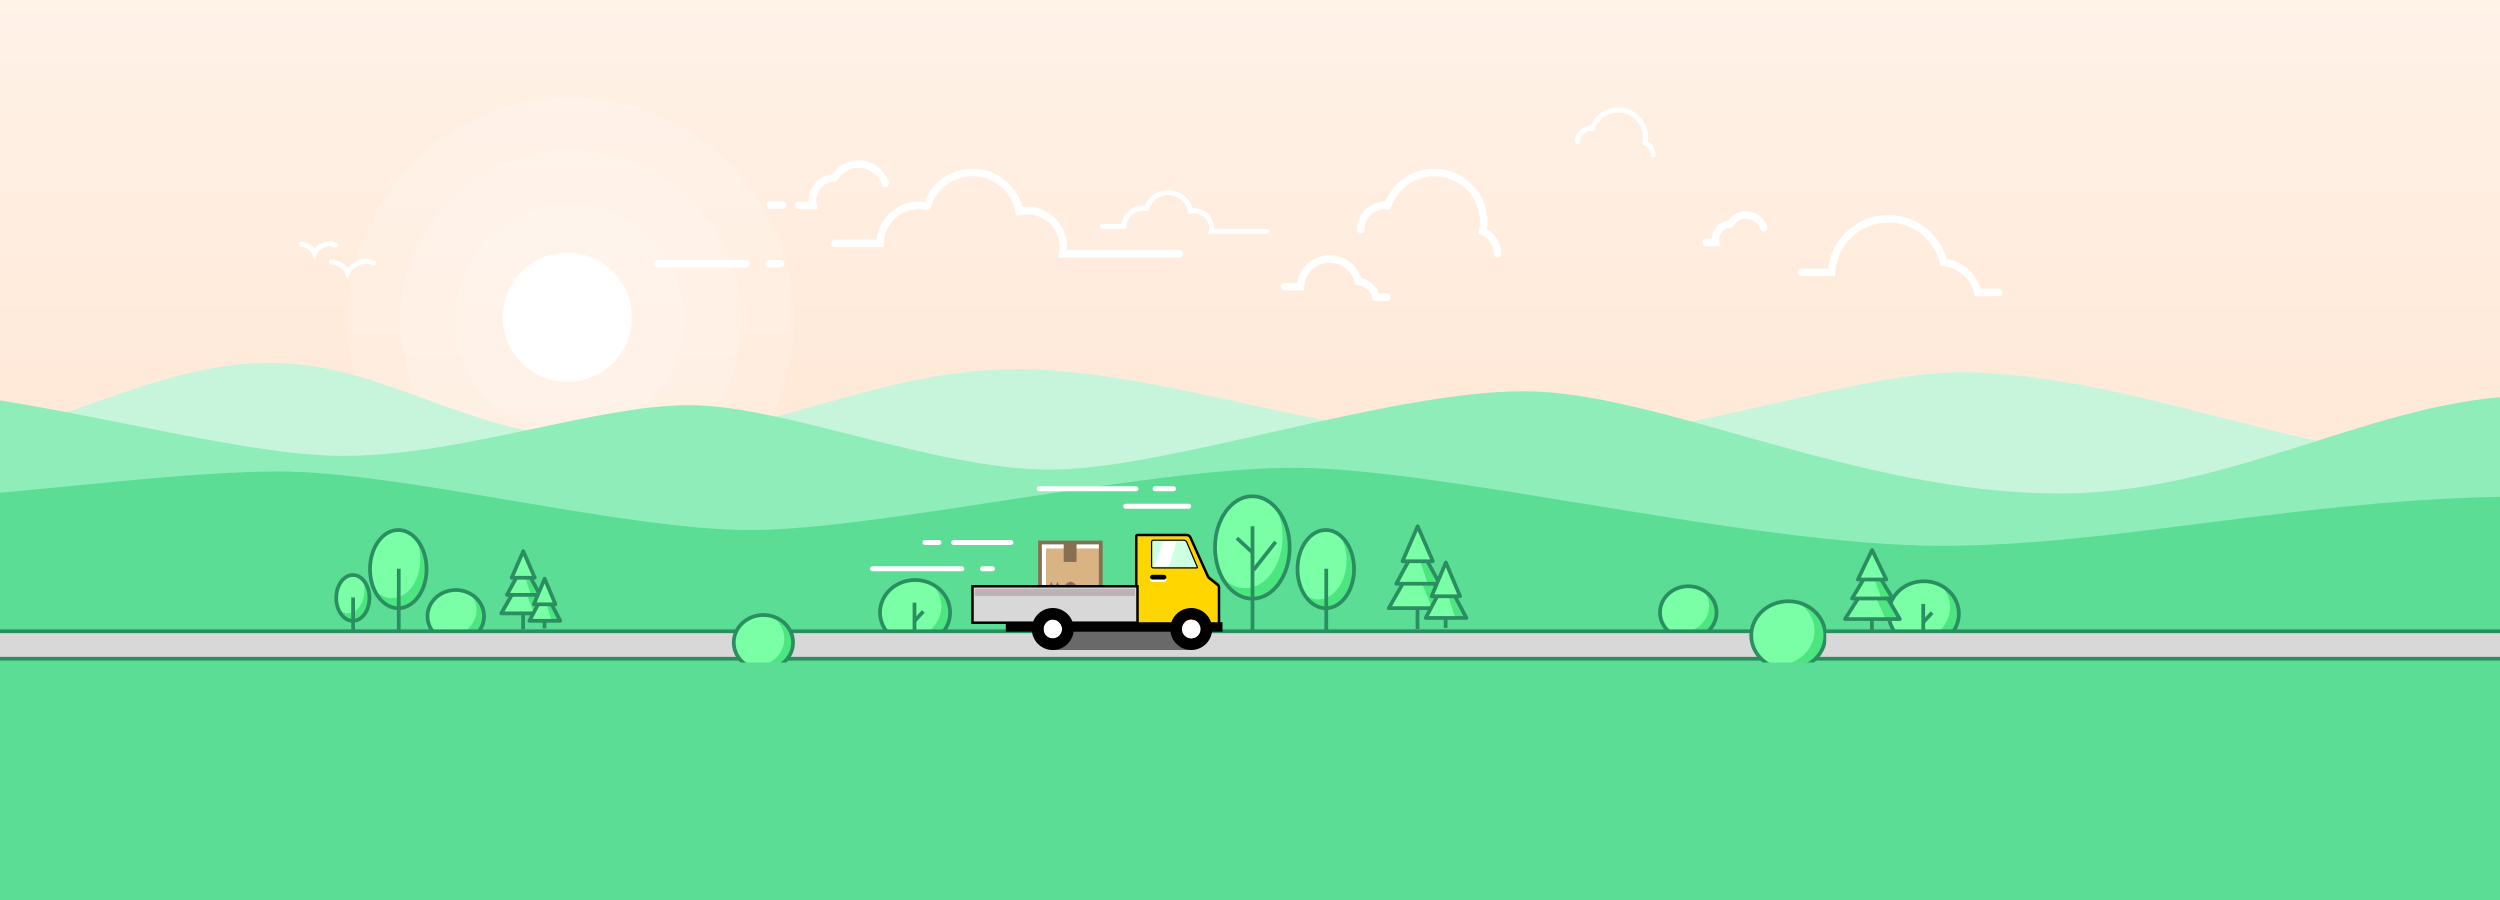
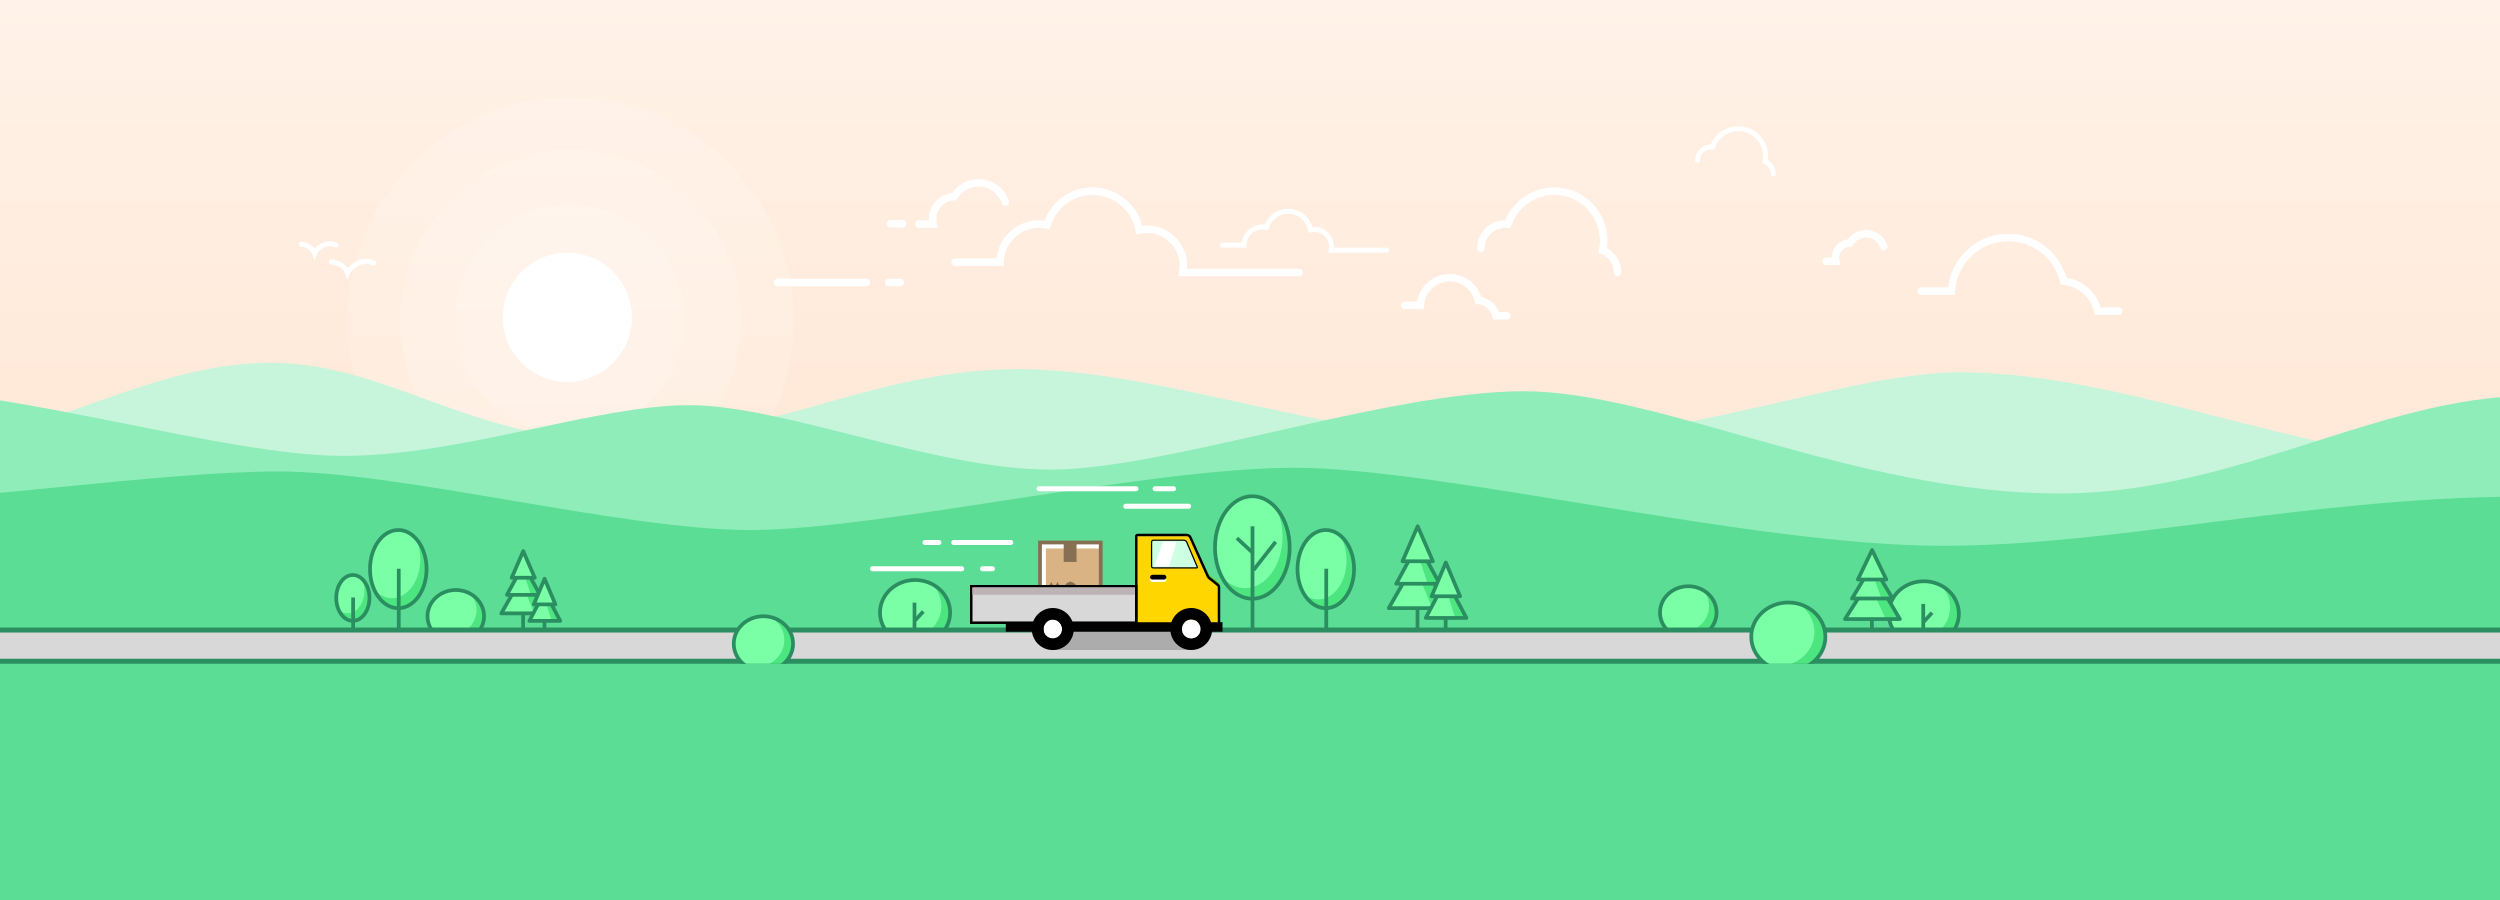
<svg xmlns="http://www.w3.org/2000/svg" xmlns:xlink="http://www.w3.org/1999/xlink" width="2000px" height="720px" viewBox="0 0 2000 720" version="1.1">
  <defs>
    <linearGradient x1="54.252%" y1="56.927%" x2="54.252%" y2="-86.812%" id="linearGradient-1">
      <stop stop-color="#FFE9D8" offset="0%" />
+       <stop stop-color="#FFF2E8" offset="39.648%" />
+       <stop stop-color="#FFF2E8" offset="39.951%" />
      <stop stop-color="#FFFFFF" offset="100%" />
    </linearGradient>
    <rect id="path-2" x="279" y="0" width="2004" height="605" />
    <rect id="path-3" x="0" y="0" width="78" height="64" />
    <rect id="path-5" x="0" y="0" width="78" height="64" />
  </defs>
  <g id="Page-1" stroke="none" stroke-width="1" fill="none" fill-rule="evenodd">
    <g id="Доставка-груза">
      <g id="landscape" transform="translate(-279, 0)">
        <g id="sky-fill">
          <use fill="url(#linearGradient-1)" fill-rule="evenodd" xlink:href="#path-2" />
          <use fill="none" xlink:href="#path-2" />
        </g>
        <g id="sun" transform="translate(557, 78)" fill="#FFFFFF">
          <path d="M178.5,357 C277.083,357 357,277.083 357,178.5 C357,79.917 277.083,0 178.5,0 C79.917,0 0,79.917 0,178.5 C0,277.083 79.917,357 178.5,357 Z" id="Oval-39" fill-opacity="0.15" />
          <circle id="Oval-39" fill-opacity="0.15" cx="178.5" cy="178.5" r="136.5" />
          <circle id="Oval-39" fill-opacity="0.15" cx="177.625" cy="177.625" r="91.875" />
          <circle id="Oval-39" cx="175.875" cy="175.875" r="51.625" />
        </g>
        <path d="M495.266,290.262 C589.745,290.262 654.426,352.534 772.613,352.534 C890.799,352.534 977.073,295.302 1093.253,295.302 C1209.433,295.302 1348.36,353.386 1488.856,353.386 C1629.352,353.386 1762.411,295.266 1855.204,297.854 C2016.799,302.361 2164.129,392.867 2389.255,374.411 C2614.381,355.954 2479.825,744.795 2479.825,744.795 L186.702,910.158 L141,331.518 C141,331.518 175.542,348.312 247.015,348.312 C318.488,348.312 400.787,290.262 495.266,290.262 Z" id="back-hills" fill="#C6F5DB" />
        <path d="M110.117,380.046 C196.084,380.046 68.459,310.548 179.017,310.548 C289.574,310.548 459.151,364.718 553.485,364.718 C647.819,364.718 755.226,324.135 830.411,324.135 C905.596,324.135 1027.037,375.707 1119.56,375.707 C1212.084,375.707 1389.228,312.995 1497.975,312.995 C1606.722,312.995 1764.192,395.196 1928.018,394.805 C2072.279,394.46 2192.019,311.52 2315.071,317.006 C2438.123,322.493 2444.729,346.341 2491.393,376.758 C2554.716,418.034 2468.798,774.885 2468.798,774.885 L0.215,884.919 C0.215,884.919 24.151,380.046 110.117,380.046 Z" id="mid-hills" fill="#8EEDB8" />
        <path d="M151.538,401.717 C254.362,401.717 402.843,377.475 501.026,377.181 C599.208,376.888 777.278,424.048 879.258,424.048 C981.237,424.048 1195.957,374.264 1314.306,374.231 C1432.654,374.198 1679.954,436.528 1832.18,436.646 C1971.804,436.754 2121.193,398.557 2292.871,397.271 C2464.55,395.984 2458.169,774.117 2458.169,774.117 L224.16,784.551 C224.16,784.551 48.715,401.717 151.538,401.717 Z" id="front-hills" fill="#5BDD95" />
      </g>
      <g id="greens" transform="translate(269, 397)">
        <g id="pinetree" transform="translate(132, 43.90598)">
          <path d="M17.484,49.411 L17.484,62.525" id="Path-181" stroke="#2B8E60" stroke-width="3" stroke-linejoin="round" />
          <polygon id="Triangle-5-Copy" fill="#7AFFA7" points="18.499 17.484 35.62 49.792 0 49.792 " />
          <path d="M35.62,49.792 L26.022,33.338 C26.022,33.338 18.055,25.03 17.833,28.804 C17.831,28.834 17.827,28.895 17.827,28.895 L22.793,40.981 C24,43.918 26.413,49.792 26.413,49.792 L35.62,49.792 Z" id="Combined-Shape" fill="#4CE580" />
          <polygon id="Triangle-5-Copy" stroke="#2B8E60" stroke-width="3" stroke-linejoin="round" points="18.499 17.484 35.62 49.792 0 49.792 " />
          <polygon id="Triangle-5-Copy" fill="#7AFFA7" points="17.754 10.642 30.946 34.968 4.561 34.968 " />
          <path d="M23.652,34.957 L30.281,34.6 L23.389,20.378 L18.956,20.429 L23.652,34.957 Z" id="Path-183" fill="#4CE580" />
          <polygon id="Triangle-5-Copy" stroke="#2B8E60" stroke-width="3" stroke-linejoin="round" points="17.754 10.642 30.946 34.968 4.561 34.968 " />
          <polygon id="Triangle-5" fill="#7AFFA7" points="17.597 0 26.831 21.285 8.362 21.285 " />
          <polygon id="Triangle-5" stroke="#2B8E60" stroke-width="3" stroke-linejoin="round" points="17.597 0 26.831 21.285 8.362 21.285 " />
        </g>
-         <g id="pinetree-copy" transform="translate(154.0449, 65.95088)">
-           <path d="M12.567,28.749 L12.567,39.809" id="Path-181" stroke="#2B8E60" stroke-width="3" stroke-linejoin="round" />
+         <g id="pinetree-copy" transform="translate(154, 66)">
+           <path d="M12.567,28.749 L12.567,41.549" id="Path-181" stroke="#2B8E60" stroke-width="3" stroke-linejoin="round" />
          <polygon id="Triangle-5-Copy" fill="#7AFFA7" points="12.82 10.26 25.17 33.711 0.469 33.711 " />
          <path d="M18.341,33.7 L24.548,33.356 L18.095,19.645 L13.945,19.695 L18.341,33.7 Z" id="Path-183" fill="#4CE580" />
          <polygon id="Triangle-5-Copy" stroke="#2B8E60" stroke-width="3" stroke-linejoin="round" points="12.82 10.26 25.17 33.711 0.469 33.711 " />
          <polygon id="Triangle-5" fill="#7AFFA7" points="12.673 0 21.318 20.52 4.027 20.52 " />
          <polygon id="Triangle-5" stroke="#2B8E60" stroke-width="3" stroke-linejoin="round" points="12.673 0 21.318 20.52 4.027 20.52 " />
        </g>
        <g id="tree3" transform="translate(27, 27)">
          <ellipse id="Oval-11" fill="#4CE580" cx="22.623" cy="31.281" rx="22.623" ry="31.281" />
          <path d="M37,7.128 C39.06,11.843 40.246,17.371 40.246,23.281 C40.246,40.557 30.117,54.562 17.623,54.562 C12.163,54.562 7.154,51.887 3.246,47.434 C1.185,42.719 0,37.191 0,31.281 C0,14.005 10.129,-3.55271368e-15 22.623,-3.55271368e-15 C28.083,-3.55271368e-15 33.092,2.675 37,7.128 L37,7.128 Z" id="Combined-Shape" fill="#7AFFA7" />
          <ellipse id="Oval-11" stroke="#2B8E60" stroke-width="3" stroke-linejoin="round" cx="22.623" cy="31.281" rx="22.623" ry="31.281" />
          <path d="M23,31 L23,86.751" id="Path-103" stroke="#2B8E60" stroke-width="3" stroke-linejoin="round" />
        </g>
        <g id="tree4" transform="translate(703, 0)">
          <ellipse id="Oval-11" fill="#4CE580" cx="29.862" cy="40.989" rx="29.862" ry="40.989" />
          <path d="M48.664,9.143 C52.031,15.778 54.004,23.843 54.004,32.541 C54.004,55.178 40.635,73.53 24.142,73.53 C17.016,73.53 10.473,70.104 5.34,64.386 C1.974,57.752 3.55271368e-15,49.687 3.55271368e-15,40.989 C3.55271368e-15,18.351 13.37,0 29.862,0 C36.988,0 43.531,3.426 48.664,9.143 L48.664,9.143 Z" id="Combined-Shape" fill="#7AFFA7" />
          <ellipse id="Oval-11" stroke="#2B8E60" stroke-width="3" stroke-linejoin="round" cx="29.862" cy="40.989" rx="29.862" ry="40.989" />
          <path d="M30,24 L30,114.052" id="Path-103" stroke="#2B8E60" stroke-width="3" stroke-linejoin="round" />
          <path d="M30.806,59.07 L48.5,36.5" id="Path-107" stroke="#2B8E60" stroke-width="3" stroke-linejoin="round" />
          <path d="M30.347,45.349 L17.5,33.5" id="Path-108" stroke="#2B8E60" stroke-width="3" stroke-linejoin="round" />
        </g>
        <g id="tree2" transform="translate(769, 27)">
          <ellipse id="Oval-11" fill="#4CE580" cx="22.623" cy="31.281" rx="22.623" ry="31.281" />
          <path d="M33.985,4.225 C37.269,9.655 39.246,16.649 39.246,24.281 C39.246,41.557 29.117,55.562 16.623,55.562 C12.481,55.562 8.6,54.023 5.261,51.337 C1.977,45.907 0,38.913 0,31.281 C0,14.005 10.129,-3.55271368e-15 22.623,-3.55271368e-15 C26.764,-3.55271368e-15 30.646,1.539 33.985,4.225 L33.985,4.225 Z" id="Combined-Shape" fill="#7AFFA7" />
          <ellipse id="Oval-11" stroke="#2B8E60" stroke-width="3" stroke-linejoin="round" cx="22.623" cy="31.281" rx="22.623" ry="31.281" />
          <path d="M23,31 L23,86.751" id="Path-103" stroke="#2B8E60" stroke-width="3" stroke-linejoin="round" />
        </g>
        <g id="tree1" transform="translate(0, 63)">
          <ellipse id="Oval-11" fill="#4CE580" cx="13.279" cy="18.337" rx="13.279" ry="18.337" />
          <path d="M1.751,27.445 C3.891,29.482 6.484,30.674 9.279,30.674 C16.612,30.674 22.557,22.464 22.557,12.337 C22.557,9.343 22.038,6.517 21.116,4.021 L21.116,4.021 C20.773,3.499 20.409,3.004 20.025,2.54 C18.048,0.926 15.742,0 13.279,0 C5.945,0 0,8.21 0,18.337 C0,21.652 0.637,24.762 1.751,27.445 L1.751,27.445 Z" id="Combined-Shape" fill="#7AFFA7" />
          <ellipse id="Oval-11" stroke="#2B8E60" stroke-width="3" stroke-linejoin="round" cx="13.279" cy="18.337" rx="13.279" ry="18.337" />
          <path d="M13.5,18 L13.5,50.681" id="Path-103" stroke="#2B8E60" stroke-width="3" />
        </g>
        <g id="bush-1" transform="translate(73, 75)">
          <ellipse id="bush" fill="#4CE580" cx="22.623" cy="21" rx="22.623" ry="21" />
          <path d="M34.491,3.118 C37.471,6.675 39.246,11.145 39.246,16 C39.246,27.598 29.117,37 16.623,37 C12.27,37 8.205,35.859 4.755,33.882 C1.775,30.325 0,25.855 0,21 C0,9.402 10.129,0 22.623,0 C26.975,0 31.041,1.141 34.491,3.118 L34.491,3.118 Z" id="Combined-Shape" fill="#7AFFA7" />
          <ellipse id="bush" stroke="#2B8E60" stroke-width="3" stroke-linejoin="round" cx="22.623" cy="21" rx="22.623" ry="21" />
        </g>
        <g id="bush-1" transform="translate(1059, 72)">
          <ellipse id="bush" fill="#4CE580" cx="22.623" cy="21" rx="22.623" ry="21" />
          <path d="M34.491,3.118 C37.471,6.675 39.246,11.145 39.246,16 C39.246,27.598 29.117,37 16.623,37 C12.27,37 8.205,35.859 4.755,33.882 C1.775,30.325 0,25.855 0,21 C0,9.402 10.129,0 22.623,0 C26.975,0 31.041,1.141 34.491,3.118 L34.491,3.118 Z" id="Combined-Shape" fill="#7AFFA7" />
          <ellipse id="bush" stroke="#2B8E60" stroke-width="3" stroke-linejoin="round" cx="22.623" cy="21" rx="22.623" ry="21" />
        </g>
        <g id="bush-2" transform="translate(435, 67)">
          <ellipse id="bush" fill="#4CE580" cx="28.052" cy="26.022" rx="28.052" ry="26.022" />
          <path d="M41.451,3.154 C46.172,7.811 49.065,14.081 49.065,20.978 C49.065,35.35 36.505,47 21.012,47 C16.16,47 11.595,45.857 7.614,43.846 C2.893,39.189 3.55271368e-15,32.919 3.55271368e-15,26.022 C3.55271368e-15,11.65 12.559,0 28.052,0 C32.905,0 37.47,1.143 41.451,3.154 L41.451,3.154 Z" id="Combined-Shape" fill="#7AFFA7" />
          <ellipse id="bush" stroke="#2B8E60" stroke-width="3" stroke-linejoin="round" cx="28.052" cy="26.022" rx="28.052" ry="26.022" />
          <path d="M27.605,44.883 L27.605,18.151" id="Path-109" stroke="#2B8E60" stroke-width="3" stroke-linejoin="round" />
          <path d="M27.891,32.517 L34.644,25.172" id="Path-110" stroke="#2B8E60" stroke-width="3" stroke-linejoin="round" />
        </g>
        <g id="bush-2" transform="translate(1242, 68)">
          <ellipse id="bush" fill="#4CE580" cx="28.052" cy="26.022" rx="28.052" ry="26.022" />
          <path d="M41.451,3.154 C46.172,7.811 49.065,14.081 49.065,20.978 C49.065,35.35 36.505,47 21.012,47 C16.16,47 11.595,45.857 7.614,43.846 C2.893,39.189 3.55271368e-15,32.919 3.55271368e-15,26.022 C3.55271368e-15,11.65 12.559,0 28.052,0 C32.905,0 37.47,1.143 41.451,3.154 L41.451,3.154 Z" id="Combined-Shape" fill="#7AFFA7" />
          <ellipse id="bush" stroke="#2B8E60" stroke-width="3" stroke-linejoin="round" cx="28.052" cy="26.022" rx="28.052" ry="26.022" />
          <path d="M27.605,44.883 L27.605,18.151" id="Path-109" stroke="#2B8E60" stroke-width="3" stroke-linejoin="round" />
          <path d="M27.891,32.517 L34.644,25.172" id="Path-110" stroke="#2B8E60" stroke-width="3" stroke-linejoin="round" />
        </g>
        <g id="pinetree" transform="translate(842, 24)">
          <path d="M23,65 L23,82.252" id="Path-181" stroke="#2B8E60" stroke-width="3" stroke-linejoin="round" />
          <polygon id="Triangle-5-Copy" fill="#7AFFA7" points="24.336 23 46.858 65.501 0 65.501 " />
          <path d="M46.858,65.501 L34.231,43.856 C34.231,43.856 23.751,32.927 23.459,37.891 C23.457,37.931 23.452,38.011 23.452,38.011 C23.452,38.011 27.807,48.611 29.984,53.91 C31.572,57.774 34.747,65.501 34.747,65.501 L46.858,65.501 Z" id="Combined-Shape" fill="#4CE580" />
          <polygon id="Triangle-5-Copy" stroke="#2B8E60" stroke-width="3" stroke-linejoin="round" points="24.336 23 46.858 65.501 0 65.501 " />
          <polygon id="Triangle-5-Copy" fill="#7AFFA7" points="23.355 14 40.71 46 6 46 " />
          <path d="M31.114,45.985 L39.835,45.516 L30.768,26.807 L24.937,26.875 L31.114,45.985 Z" id="Path-183" fill="#4CE580" />
          <polygon id="Triangle-5-Copy" stroke="#2B8E60" stroke-width="3" stroke-linejoin="round" points="23.355 14 40.71 46 6 46 " />
          <polygon id="Triangle-5" fill="#7AFFA7" points="23.148 0 35.297 28 11 28 " />
          <polygon id="Triangle-5" stroke="#2B8E60" stroke-width="3" stroke-linejoin="round" points="23.148 0 35.297 28 11 28 " />
        </g>
        <g id="pinetree" transform="translate(1207, 43)">
          <path d="M21.532,54.819 L21.532,69.369" id="Path-181" stroke="#2B8E60" stroke-width="3" stroke-linejoin="round" />
          <polygon id="Triangle-5-Copy" fill="#7AFFA7" points="22.782 19.398 43.867 55.242 0 55.242 " />
          <path d="M43.867,55.242 L32.046,36.987 C32.046,36.987 22.235,27.77 21.961,31.956 C21.959,31.99 21.955,32.058 21.955,32.058 L28.07,45.466 C29.556,48.725 32.529,55.242 32.529,55.242 L43.867,55.242 Z" id="Combined-Shape" fill="#4CE580" />
          <polygon id="Triangle-5-Copy" stroke="#2B8E60" stroke-width="3" stroke-linejoin="round" points="22.782 19.398 43.867 55.242 0 55.242 " />
          <polygon id="Triangle-5-Copy" fill="#7AFFA7" points="21.864 11.807 38.111 38.795 5.617 38.795 " />
          <path d="M29.128,38.783 L37.292,38.387 L28.804,22.608 L23.345,22.665 L29.128,38.783 Z" id="Path-183" fill="#4CE580" />
          <polygon id="Triangle-5-Copy" stroke="#2B8E60" stroke-width="3" stroke-linejoin="round" points="21.864 11.807 38.111 38.795 5.617 38.795 " />
          <polygon id="Triangle-5" fill="#7AFFA7" points="21.671 0 33.044 23.614 10.298 23.614 " />
          <polygon id="Triangle-5" stroke="#2B8E60" stroke-width="3" stroke-linejoin="round" points="21.671 0 33.044 23.614 10.298 23.614 " />
        </g>
        <g id="pinetree-copy" transform="translate(871, 53)">
-           <path d="M16.532,37.819 L16.532,52.369" id="Path-181" stroke="#2B8E60" stroke-width="3" stroke-linejoin="round" />
+           <path d="M16.532,43.819 L16.532,58.369" id="Path-181" stroke="#2B8E60" stroke-width="3" stroke-linejoin="round" />
          <polygon id="Triangle-5-Copy" fill="#7AFFA7" points="16.864 13.497 33.111 44.346 0.617 44.346 " />
          <path d="M24.128,44.332 L32.292,43.88 L23.804,25.843 L18.345,25.909 L24.128,44.332 Z" id="Path-183" fill="#4CE580" />
          <polygon id="Triangle-5-Copy" stroke="#2B8E60" stroke-width="3" stroke-linejoin="round" points="16.864 13.497 33.111 44.346 0.617 44.346 " />
          <polygon id="Triangle-5" fill="#7AFFA7" points="16.671 0 28.044 26.994 5.298 26.994 " />
          <polygon id="Triangle-5" stroke="#2B8E60" stroke-width="3" stroke-linejoin="round" points="16.671 0 28.044 26.994 5.298 26.994 " />
        </g>
      </g>
-       <path d="M2060.034,527 C2071.346,527 2080.516,522.075 2080.516,516 C2080.516,509.925 2071.346,505 2060.034,505 L-13.518,505 C-24.83,505 -34,509.925 -34,516 C-34,522.075 -24.83,527 -13.518,527 L2060.034,527 Z" id="road" stroke="#2B8E60" stroke-width="3" fill="#D8D8D8" />
-       <g id="bush-2" transform="translate(569, 466)">
+       <path d="M2060.034,529 C2071.346,529 2080.516,523.404 2080.516,516.5 C2080.516,509.596 2071.346,504 2060.034,504 L-13.518,504 C-24.83,504 -34,509.596 -34,516.5 C-34,523.404 -24.83,529 -13.518,529 L2060.034,529 Z" id="road" stroke="#2B8E60" stroke-width="4" fill="#D8D8D8" />
+       <g id="bush-2" transform="translate(569, 467)">
        <mask id="mask-4" fill="white">
          <use xlink:href="#path-3" />
        </mask>
        <use id="Mask" xlink:href="#path-3" />
        <g mask="url(#mask-4)">
          <g transform="translate(18, 26)">
            <ellipse id="bush" stroke="none" fill="#4CE580" fill-rule="evenodd" cx="23.722" cy="22.005" rx="23.722" ry="22.005" />
            <path d="M30.03,0.787 C36.315,4.745 40.444,11.427 40.444,19.005 C40.444,31.158 29.823,41.009 16.722,41.009 C14.537,41.009 12.422,40.736 10.413,40.223 C4.129,36.265 0,29.582 0,22.005 C0,9.852 10.621,0 23.722,0 C25.906,0 28.022,0.274 30.03,0.787 L30.03,0.787 Z" id="Combined-Shape" stroke="none" fill="#7AFFA7" fill-rule="evenodd" />
            <ellipse id="bush" stroke="#2B8E60" stroke-width="3" stroke-linejoin="round" fill="none" cx="23.722" cy="22.005" rx="23.722" ry="22.005" />
          </g>
        </g>
      </g>
-       <g id="bush-2-copy" transform="translate(1383, 466)">
+       <g id="bush-2-copy" transform="translate(1388, 467)">
        <mask id="mask-6" fill="white">
          <use xlink:href="#path-5" />
        </mask>
        <use id="Mask" xlink:href="#path-5" />
        <g id="bush-2" mask="url(#mask-6)">
-           <g transform="translate(18, 15)">
+           <g transform="translate(13, 15)">
            <ellipse id="bush" stroke="none" fill="#4CE580" fill-rule="evenodd" cx="29.652" cy="27.384" rx="29.652" ry="27.384" />
            <path d="M37.538,0.979 C45.394,5.904 50.555,14.221 50.555,23.65 C50.555,38.774 37.279,51.034 20.902,51.034 C18.172,51.034 15.527,50.693 13.017,50.055 C5.161,45.129 0,36.813 0,27.384 C0,12.26 13.276,0 29.652,0 C32.383,0 35.027,0.341 37.538,0.979 L37.538,0.979 Z" id="Combined-Shape" stroke="none" fill="#7AFFA7" fill-rule="evenodd" />
            <ellipse id="bush" stroke="#2B8E60" stroke-width="3" stroke-linejoin="round" fill="none" cx="29.652" cy="27.384" rx="29.652" ry="27.384" />
          </g>
        </g>
      </g>
      <g id="box-copy" transform="translate(832, 434)">
        <g id="box-frame">
          <rect id="Rectangle-54" fill="#FFFFFF" x="0" y="0" width="48.59" height="49" />
          <rect id="Rectangle-54" fill="#D9B383" x="4.74" y="4.78" width="43.849" height="44.22" />
          <rect id="Rectangle-54" stroke="#866F52" stroke-width="3" x="0" y="0" width="48.59" height="49" />
        </g>
        <rect id="Rectangle-61" fill="#866F52" x="18.962" y="0" width="10.271" height="15.537" />
        <path d="M14.632,35.151 L14.632,40.651 L13.378,40.651 L13.378,35.151 L12.125,35.151 L14.005,31.615 L15.885,35.151 L14.632,35.151 Z M9.618,35.151 L9.618,40.651 L8.364,40.651 L8.364,35.151 L7.111,35.151 L8.991,31.615 L10.871,35.151 L9.618,35.151 Z M7.111,41.044 L15.885,41.044 L15.885,41.829 L7.111,41.829 L7.111,41.044 Z" id="Combined-Shape" fill="#866F52" />
        <path d="M24.195,36.063 C23.993,35.723 23.612,35.513 23.197,35.513 C22.779,35.513 22.394,35.727 22.192,36.073 C22.157,36.132 22.09,36.17 22.017,36.17 C21.944,36.17 21.877,36.132 21.842,36.072 C21.641,35.727 21.256,35.513 20.838,35.513 C20.496,35.513 20.177,35.652 19.961,35.895 C19.905,35.957 19.813,35.979 19.733,35.949 C19.653,35.919 19.602,35.844 19.609,35.763 C19.772,33.492 21.771,31.702 24.195,31.618 L24.195,31.147 C24.195,31.001 24.321,30.882 24.475,30.882 C24.63,30.882 24.755,31.001 24.755,31.147 L24.755,31.629 C27.073,31.801 28.957,33.532 29.137,35.719 C29.144,35.737 29.147,35.756 29.147,35.775 C29.147,35.878 29.058,35.962 28.942,35.962 C28.885,35.962 28.828,35.938 28.789,35.895 C28.572,35.652 28.253,35.513 27.913,35.513 C27.495,35.513 27.11,35.727 26.91,36.072 C26.875,36.132 26.808,36.17 26.734,36.17 C26.661,36.17 26.595,36.132 26.56,36.073 C26.358,35.727 25.973,35.513 25.555,35.513 C25.251,35.513 24.966,35.627 24.755,35.822 L24.755,39.925 C24.755,39.928 24.755,39.928 24.755,39.932 C24.758,40.092 24.725,40.297 24.62,40.503 C24.429,40.877 24.059,41.107 23.515,41.107 C22.971,41.107 22.602,40.877 22.411,40.504 C22.306,40.297 22.273,40.092 22.275,39.932 C22.276,39.928 22.276,39.928 22.276,39.925 C22.281,39.779 22.41,39.665 22.565,39.67 C22.72,39.675 22.841,39.797 22.836,39.943 C22.836,39.942 22.836,39.942 22.836,39.942 C22.834,40.026 22.855,40.154 22.916,40.273 C23.015,40.467 23.191,40.577 23.515,40.577 C23.839,40.577 24.016,40.467 24.115,40.273 C24.176,40.154 24.197,40.026 24.195,39.941 C24.195,39.941 24.195,39.941 24.195,39.934 L24.195,36.063 Z" id="Combined-Shape" fill="#866F52" />
      </g>
-       <rect id="Rectangle-76" fill="#696969" x="841" y="505" width="111" height="15" />
-       <g id="truck-icon" transform="translate(778, 403)">
-         <g id="cabin" transform="translate(131, 25)">
+       <rect id="Rectangle-76" fill="#ACACAD" x="841" y="505" width="111" height="15" />
+       <g id="truck-icon" transform="translate(777, 403)">
+         <g id="cabin" transform="translate(132, 25)">
          <path d="M0,1 C0,0.448 0.448,0 1.008,0 L40.467,0 C41.567,0 42.826,0.822 43.275,1.824 L57.25,33.024 C57.475,33.525 58.002,34.206 58.445,34.558 L65.408,40.098 C65.843,40.444 66.196,41.169 66.196,41.719 L66.196,74.824 C66.196,75.373 65.756,75.817 65.196,75.817 L1,75.817 C0.448,75.817 0,75.372 0,74.817 L0,1 Z" id="cabin-overlay" stroke="#000000" stroke-width="2" fill="#FFFFFF" />
          <path d="M0.507,1.984 C0.507,1.432 0.956,0.984 1.515,0.984 L40.974,0.984 C42.074,0.984 43.362,1.79 43.851,2.781 L57.954,31.423 C58.2,31.923 58.744,32.602 59.187,32.955 L66.15,38.494 C66.585,38.84 66.935,39.571 66.932,40.129 L66.728,72.804 C66.715,75.012 64.916,76.801 62.712,76.801 L1.508,76.801 C0.955,76.801 0.507,76.356 0.507,75.801 L0.507,1.984 Z" id="cabin-fill" fill="#FFD600" style="mix-blend-mode: multiply;" />
        </g>
-         <path d="M145.015,29.167 L168.793,29.167 C170.23,29.188 171.049,29.872 171.415,30.736 L179.552,49.932 C180.563,51.585 179.151,51.333 178.173,51.333 L145.01,51.333 C143.331,51.363 143.267,50.57 143.267,49.631 L143.267,30.869 C143.267,30.022 143.386,29.167 145.015,29.167 Z" id="Path" stroke="#000000" fill="#CDFFE3" />
-         <path d="M145.2,50.169 C145.2,50.167 157.265,50.151 157.265,50.151 C157.265,50.151 163.415,30.307 163.138,30.307 L152.612,30.307 C152.611,30.307 145.2,50.169 145.2,50.169 Z" id="Path" fill="#FFFFFF" />
+         <path d="M146.015,29.167 L169.793,29.167 C171.23,29.188 172.049,29.872 172.415,30.736 L180.552,49.932 C181.563,51.585 180.151,51.333 179.173,51.333 L146.01,51.333 C144.331,51.363 144.267,50.57 144.267,49.631 L144.267,30.869 C144.267,30.022 144.386,29.167 146.015,29.167 Z" id="Path" stroke="#000000" fill="#CDFFE3" />
+         <path d="M146.2,50.169 C146.2,50.167 158.265,50.151 158.265,50.151 C158.265,50.151 164.415,30.307 164.138,30.307 L153.612,30.307 C153.611,30.307 146.2,50.169 146.2,50.169 Z" id="Path" fill="#FFFFFF" />
        <rect id="Rectangle-74" stroke="#000000" stroke-width="2" fill="#D8D8D8" x="0" y="66" width="132" height="29.167" />
-         <rect id="Rectangle-74" fill="#BCB4B4" x="2" y="68" width="128" height="5.833" />
-         <path d="M26.64,102.368 L200,102.368 L200,94.787 L26.64,94.787 L26.64,102.368 L26.64,102.368 Z" id="lower-frame" fill="#000000" />
-         <path d="M64.233,107.703 L64.233,107.703 C68.354,107.703 71.695,104.355 71.695,100.225 C71.695,96.095 68.354,92.747 64.233,92.747 C60.112,92.747 56.772,96.095 56.772,100.225 C56.772,104.355 60.112,107.703 64.233,107.703 L64.233,107.703 Z" id="Path" fill="#FFFFFF" />
-         <path d="M64.233,107.703 L64.233,107.703 C68.354,107.703 71.695,104.355 71.695,100.225 C71.695,96.095 68.354,92.747 64.233,92.747 C60.112,92.747 56.772,96.095 56.772,100.225 C56.772,104.355 60.112,107.703 64.233,107.703 L64.233,107.703 Z M64.233,117.05 L64.233,117.05 C54.961,117.05 47.444,109.517 47.444,100.225 C47.444,90.932 54.961,83.399 64.233,83.399 C73.506,83.399 81.023,90.932 81.023,100.225 C81.023,109.517 73.506,117.05 64.233,117.05 L64.233,117.05 Z" id="wheel-left" fill="#000000" />
-         <path d="M174.984,107.67 L174.984,107.67 C179.1,107.67 182.436,104.327 182.436,100.202 C182.436,96.078 179.1,92.734 174.984,92.734 C170.869,92.734 167.532,96.078 167.532,100.202 C167.532,104.327 170.869,107.67 174.984,107.67 L174.984,107.67 Z M174.984,117.005 L174.984,117.005 C165.724,117.005 158.218,109.482 158.218,100.202 C158.218,90.922 165.724,83.399 174.984,83.399 C184.244,83.399 191.751,90.922 191.751,100.202 C191.751,109.482 184.244,117.005 174.984,117.005 L174.984,117.005 Z" id="wheel-right" fill="#000000" />
-         <path d="M174.984,107.67 L174.984,107.67 C179.1,107.67 182.436,104.327 182.436,100.202 C182.436,96.078 179.1,92.734 174.984,92.734 C170.869,92.734 167.532,96.078 167.532,100.202 C167.532,104.327 170.869,107.67 174.984,107.67 L174.984,107.67 Z" id="Path" fill="#FFFFFF" />
-         <path d="M143.94,62.549 L153.2,62.549 C154.244,62.549 155.091,61.701 155.091,60.654 C155.091,59.607 154.244,58.759 153.2,58.759 L143.94,58.759 C142.895,58.759 142.048,59.607 142.048,60.654 C142.048,61.701 142.895,62.549 143.94,62.549 L143.94,62.549 Z" id="door-handle" fill="#FFFFFF" />
-         <path d="M143.94,60.654 L153.2,60.654 C154.244,60.654 155.091,59.805 155.091,58.759 C155.091,57.712 154.244,56.863 153.2,56.863 L143.94,56.863 C142.895,56.863 142.048,57.712 142.048,58.759 C142.048,59.805 142.895,60.654 143.94,60.654 L143.94,60.654 Z" id="door-handle" fill="#000000" />
+         <rect id="Rectangle-74" fill="#BCB4B4" x="1" y="67" width="130" height="5.833" />
+         <path d="M27.64,102.368 L201,102.368 L201,94.787 L27.64,94.787 L27.64,102.368 L27.64,102.368 Z" id="lower-frame" fill="#000000" />
+         <path d="M65.233,107.703 L65.233,107.703 C69.354,107.703 72.695,104.355 72.695,100.225 C72.695,96.095 69.354,92.747 65.233,92.747 C61.112,92.747 57.772,96.095 57.772,100.225 C57.772,104.355 61.112,107.703 65.233,107.703 L65.233,107.703 Z" id="Path" fill="#FFFFFF" />
+         <path d="M65.233,107.703 L65.233,107.703 C69.354,107.703 72.695,104.355 72.695,100.225 C72.695,96.095 69.354,92.747 65.233,92.747 C61.112,92.747 57.772,96.095 57.772,100.225 C57.772,104.355 61.112,107.703 65.233,107.703 L65.233,107.703 Z M65.233,117.05 L65.233,117.05 C55.961,117.05 48.444,109.517 48.444,100.225 C48.444,90.932 55.961,83.399 65.233,83.399 C74.506,83.399 82.023,90.932 82.023,100.225 C82.023,109.517 74.506,117.05 65.233,117.05 L65.233,117.05 Z" id="wheel-left" fill="#000000" />
+         <path d="M175.984,107.67 L175.984,107.67 C180.1,107.67 183.436,104.327 183.436,100.202 C183.436,96.078 180.1,92.734 175.984,92.734 C171.869,92.734 168.532,96.078 168.532,100.202 C168.532,104.327 171.869,107.67 175.984,107.67 L175.984,107.67 Z M175.984,117.005 L175.984,117.005 C166.724,117.005 159.218,109.482 159.218,100.202 C159.218,90.922 166.724,83.399 175.984,83.399 C185.244,83.399 192.751,90.922 192.751,100.202 C192.751,109.482 185.244,117.005 175.984,117.005 L175.984,117.005 Z" id="wheel-right" fill="#000000" />
+         <path d="M175.984,107.67 L175.984,107.67 C180.1,107.67 183.436,104.327 183.436,100.202 C183.436,96.078 180.1,92.734 175.984,92.734 C171.869,92.734 168.532,96.078 168.532,100.202 C168.532,104.327 171.869,107.67 175.984,107.67 L175.984,107.67 Z" id="Path" fill="#FFFFFF" />
+         <path d="M144.94,62.549 L154.2,62.549 C155.244,62.549 156.091,61.701 156.091,60.654 C156.091,59.607 155.244,58.759 154.2,58.759 L144.94,58.759 C143.895,58.759 143.048,59.607 143.048,60.654 C143.048,61.701 143.895,62.549 144.94,62.549 L144.94,62.549 Z" id="door-handle" fill="#FFFFFF" />
+         <path d="M144.94,60.654 L154.2,60.654 C155.244,60.654 156.091,59.805 156.091,58.759 C156.091,57.712 155.244,56.863 154.2,56.863 L144.94,56.863 C143.895,56.863 143.048,57.712 143.048,58.759 C143.048,59.805 143.895,60.654 144.94,60.654 L144.94,60.654 Z" id="door-handle" fill="#000000" />
      </g>
      <g id="fx" transform="translate(698, 389)" stroke="#FFFFFF" stroke-width="4" stroke-linecap="round">
        <path d="M133.303,2 L210.734,2" id="Path-111" />
        <path d="M226.081,2 L240.856,2" id="Path-112" />
        <path d="M202.58,16 L252.894,16" id="Path-113" />
        <path d="M110.636,45 L65,45" id="Path-114" />
        <path d="M53.121,45 L42,45" id="Path-115" />
        <path d="M71.414,66 L-1.42108547e-14,66" id="Path-120" />
        <path d="M95.952,66 L88,66" id="Path-121" />
      </g>
-       <g id="clouds" transform="translate(526, 88)" stroke="#FFFFFF" stroke-linecap="round">
+       <g id="clouds" transform="translate(622, 103)" stroke="#FFFFFF" stroke-linecap="round">
        <path d="M417.406,115 L324.174,115 C324.52,113.207 324.7,111.355 324.7,109.462 C324.7,93.403 311.691,80.385 295.644,80.385 C293.527,80.385 291.463,80.611 289.475,81.041 C286.207,63.335 270.698,49.923 252.058,49.923 C234.899,49.923 220.393,61.289 215.647,76.907 C213.556,76.464 211.388,76.231 209.165,76.231 C192.202,76.231 178.408,89.806 178.04,106.692 L142.057,106.692" id="Combined-Shape" stroke-width="6" />
        <path d="M113,76.231 L124.399,76.231 C124.132,74.99 123.991,73.702 123.991,72.381 C123.991,62.587 131.745,54.604 141.446,54.247 C145.378,47.653 152.578,43.237 160.809,43.237 C170.755,43.237 179.196,49.686 182.183,58.634" id="Combined-Shape" stroke-width="6" />
        <path d="M672,115 C672,106.971 667.122,100.082 660.17,97.139 C660.669,94.632 660.931,92.039 660.931,89.385 C660.931,67.591 643.275,49.923 621.496,49.923 C604.28,49.923 589.641,60.963 584.262,76.354 C583.54,76.273 582.806,76.231 582.062,76.231 C571.363,76.231 562.691,84.91 562.691,95.615" id="Combined-Shape" stroke-width="6" />
        <path d="M796.598,36.077 C796.598,31.626 793.894,27.807 790.04,26.175 C790.317,24.785 790.462,23.348 790.462,21.876 C790.462,9.794 780.674,0 768.6,0 C759.056,0 750.94,6.12 747.959,14.653 C747.558,14.608 747.151,14.584 746.739,14.584 C740.808,14.584 736,19.396 736,25.331" id="Combined-Shape-Copy" stroke-width="4" />
        <path d="M501.809,141.308 L514.302,141.308 C515.019,128.952 525.258,119.154 537.785,119.154 C548.892,119.154 558.202,126.858 560.667,137.218 C567.622,137.84 573.288,142.94 574.767,149.615 L583.446,149.615" id="Combined-Shape" stroke-width="6" />
        <path d="M915,129.877 L939.179,129.877 C940.565,105.964 960.383,87 984.627,87 C1006.125,87 1024.142,101.911 1028.915,121.961 C1042.374,123.166 1053.34,133.036 1056.202,145.956 L1073,145.956" id="Combined-Shape-Copy-2" stroke-width="6" />
        <path d="M487.491,97.077 L442.968,97.077 C443.133,96.221 443.22,95.336 443.22,94.432 C443.22,86.763 437.007,80.547 429.344,80.547 C428.333,80.547 427.348,80.655 426.398,80.86 C424.838,72.405 417.431,66 408.53,66 C400.336,66 393.409,71.428 391.142,78.886 C390.144,78.674 389.108,78.563 388.047,78.563 C379.946,78.563 373.359,85.046 373.183,93.11 L356,93.11" id="Combined-Shape" stroke-width="4" />
        <path d="M0,123 L71.158,123" id="Path-169" stroke-width="6" />
        <path d="M89,123 L98.22,123" id="Path-169-Copy" stroke-width="6" />
        <path d="M90.447,76 L99.985,76" id="Path-170" stroke-width="6" />
        <path d="M839,105.938 L846.579,105.938 C846.401,105.113 846.308,104.257 846.308,103.378 C846.308,96.866 851.464,91.558 857.914,91.321 C860.528,86.937 865.315,84 870.788,84 C877.401,84 883.014,88.288 885,94.238" id="Combined-Shape" stroke-width="6" />
      </g>
      <g id="birds" transform="translate(241, 195)" stroke="#FFFFFF" stroke-width="4" stroke-linecap="round">
        <path d="M0,0.363 C0,0.363 8.142,0.92 10.669,7.638 C12.357,3.48 20.144,-2.477 27.709,1.096" id="Path-118" />
        <path d="M24,14.445 C24,14.445 33.991,15.129 37.091,23.373 C39.162,18.27 48.718,10.96 58,15.344" id="Path-118-Copy" />
      </g>
    </g>
  </g>
</svg>
